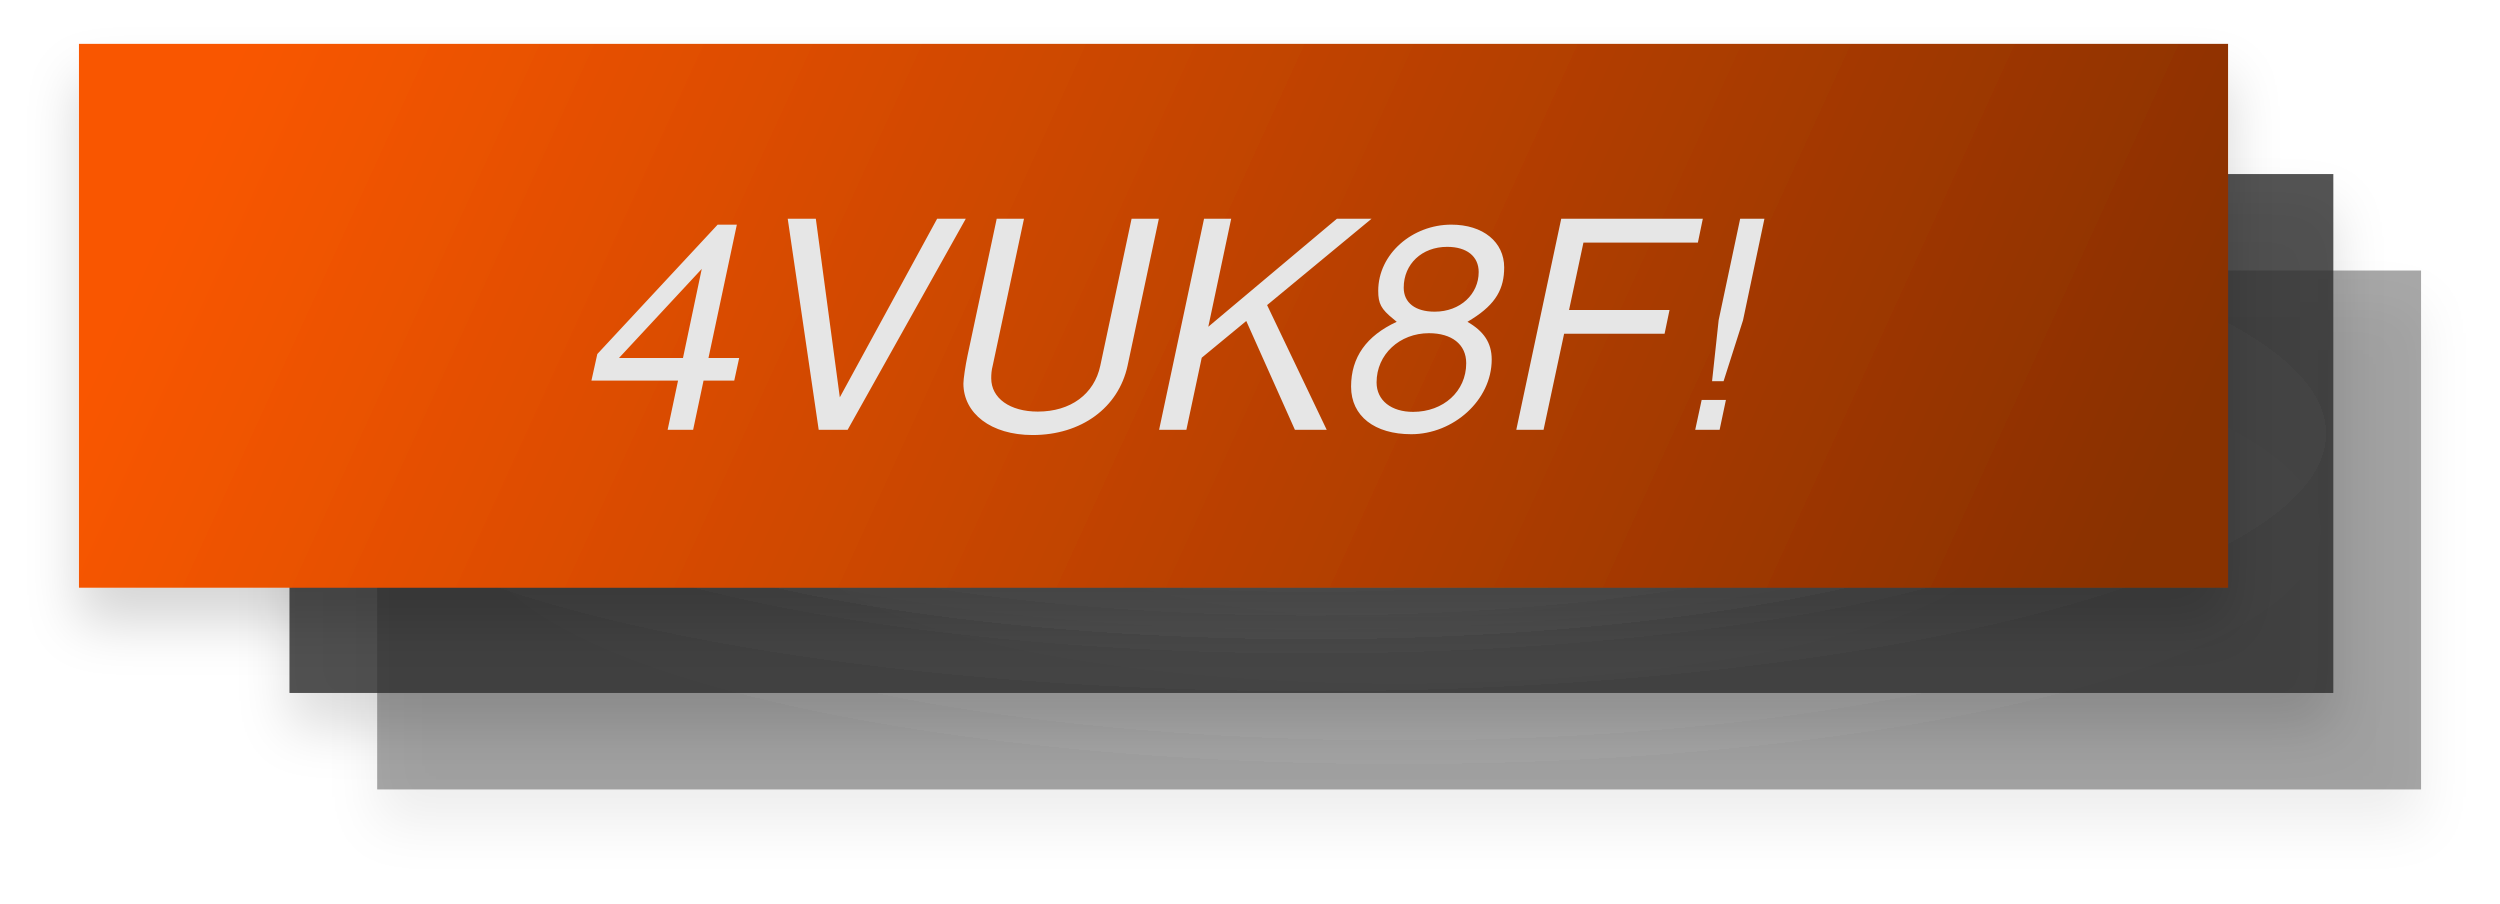
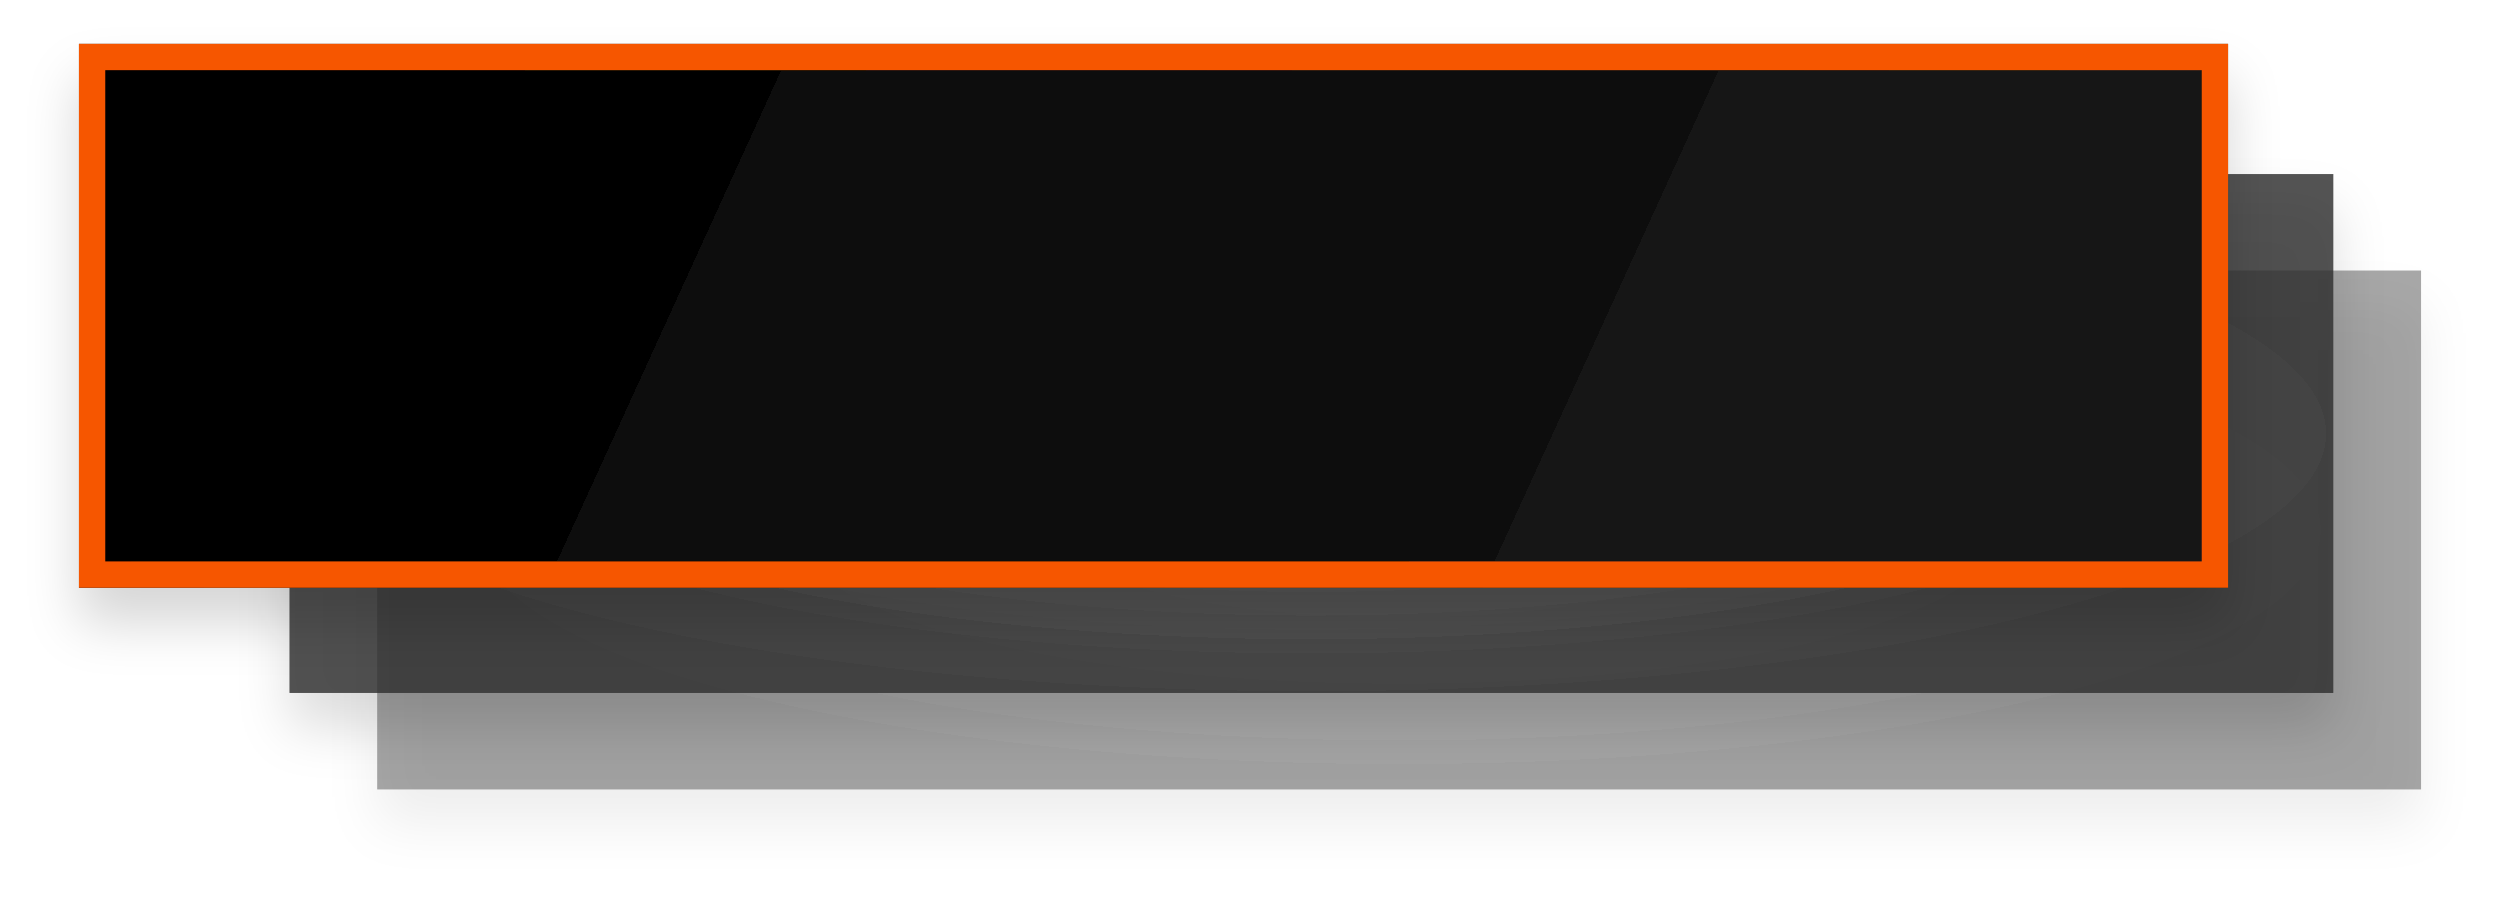
<svg xmlns="http://www.w3.org/2000/svg" width="285" height="103" viewBox="0 0 285 103">
  <defs>
    <radialGradient id="radial-gradient" cx="0.5" cy="0.5" r="0.5" gradientUnits="objectBoundingBox">
      <stop offset="0" stop-color="#656565" />
      <stop offset="1" stop-color="#2e2e2e" />
    </radialGradient>
    <filter id="Path_2" x="34" y="25.845" width="251" height="77.155" filterUnits="userSpaceOnUse">
      <feOffset dy="4" input="SourceAlpha" />
      <feGaussianBlur stdDeviation="3" result="blur" />
      <feFlood flood-opacity="0.161" />
      <feComposite operator="in" in2="blur" />
      <feComposite in="SourceGraphic" />
    </filter>
    <filter id="Path_1" x="24" y="14.845" width="251" height="77.155" filterUnits="userSpaceOnUse">
      <feOffset dy="4" input="SourceAlpha" />
      <feGaussianBlur stdDeviation="3" result="blur-2" />
      <feFlood flood-opacity="0.161" />
      <feComposite operator="in" in2="blur-2" />
      <feComposite in="SourceGraphic" />
    </filter>
    <linearGradient id="linear-gradient" x1="0.037" y1="0.391" x2="1" y2="0.5" gradientUnits="objectBoundingBox">
-       <stop offset="0" stop-color="#f95700" />
-       <stop offset="1" stop-color="#893000" />
+       <stop offset="0" />
+       <stop offset="1" stop-color="#191919" />
    </linearGradient>
    <filter id="Rectangle_1" x="0" y="0" width="263" height="80" filterUnits="userSpaceOnUse">
      <feOffset dy="4" input="SourceAlpha" />
      <feGaussianBlur stdDeviation="3" result="blur-3" />
      <feFlood flood-opacity="0.161" />
      <feComposite operator="in" in2="blur-3" />
      <feComposite in="SourceGraphic" />
    </filter>
  </defs>
  <g id="Group_1" data-name="Group 1" transform="translate(-36 -104)">
    <g transform="matrix(1, 0, 0, 1, 36, 104)" filter="url(#Path_2)">
      <path id="Path_2-2" data-name="Path 2" d="M0,0H233V59.155H0Z" transform="translate(43 30.84)" opacity="0.416" fill="url(#radial-gradient)" />
    </g>
    <g transform="matrix(1, 0, 0, 1, 36, 104)" filter="url(#Path_1)">
      <path id="Path_1-2" data-name="Path 1" d="M0,0H233V59.155H0Z" transform="translate(33 19.84)" opacity="0.82" fill="url(#radial-gradient)" />
    </g>
    <g transform="matrix(1, 0, 0, 1, 36, 104)" filter="url(#Rectangle_1)">
-       <rect id="Rectangle_1-2" data-name="Rectangle 1" width="245" height="62" transform="translate(9 5)" fill="url(#linear-gradient)" />
+       <g id="Rectangle_1-2" data-name="Rectangle 1" transform="translate(9 5)" stroke="#f65600" stroke-width="3" fill="url(#linear-gradient)">
+         <rect width="245" height="62" stroke="none" />
+         <rect x="1.5" y="1.5" width="242" height="59" fill="none" />
+       </g>
    </g>
-     <text id="_4VUK8F_" data-name="4VUK8F!" transform="translate(103 153)" fill="#e6e6e6" font-size="33" font-family="HelveticaNeue-Italic, Helvetica Neue" font-style="italic">
-       <tspan x="0" y="0">4VUK8F!</tspan>
-     </text>
  </g>
</svg>
